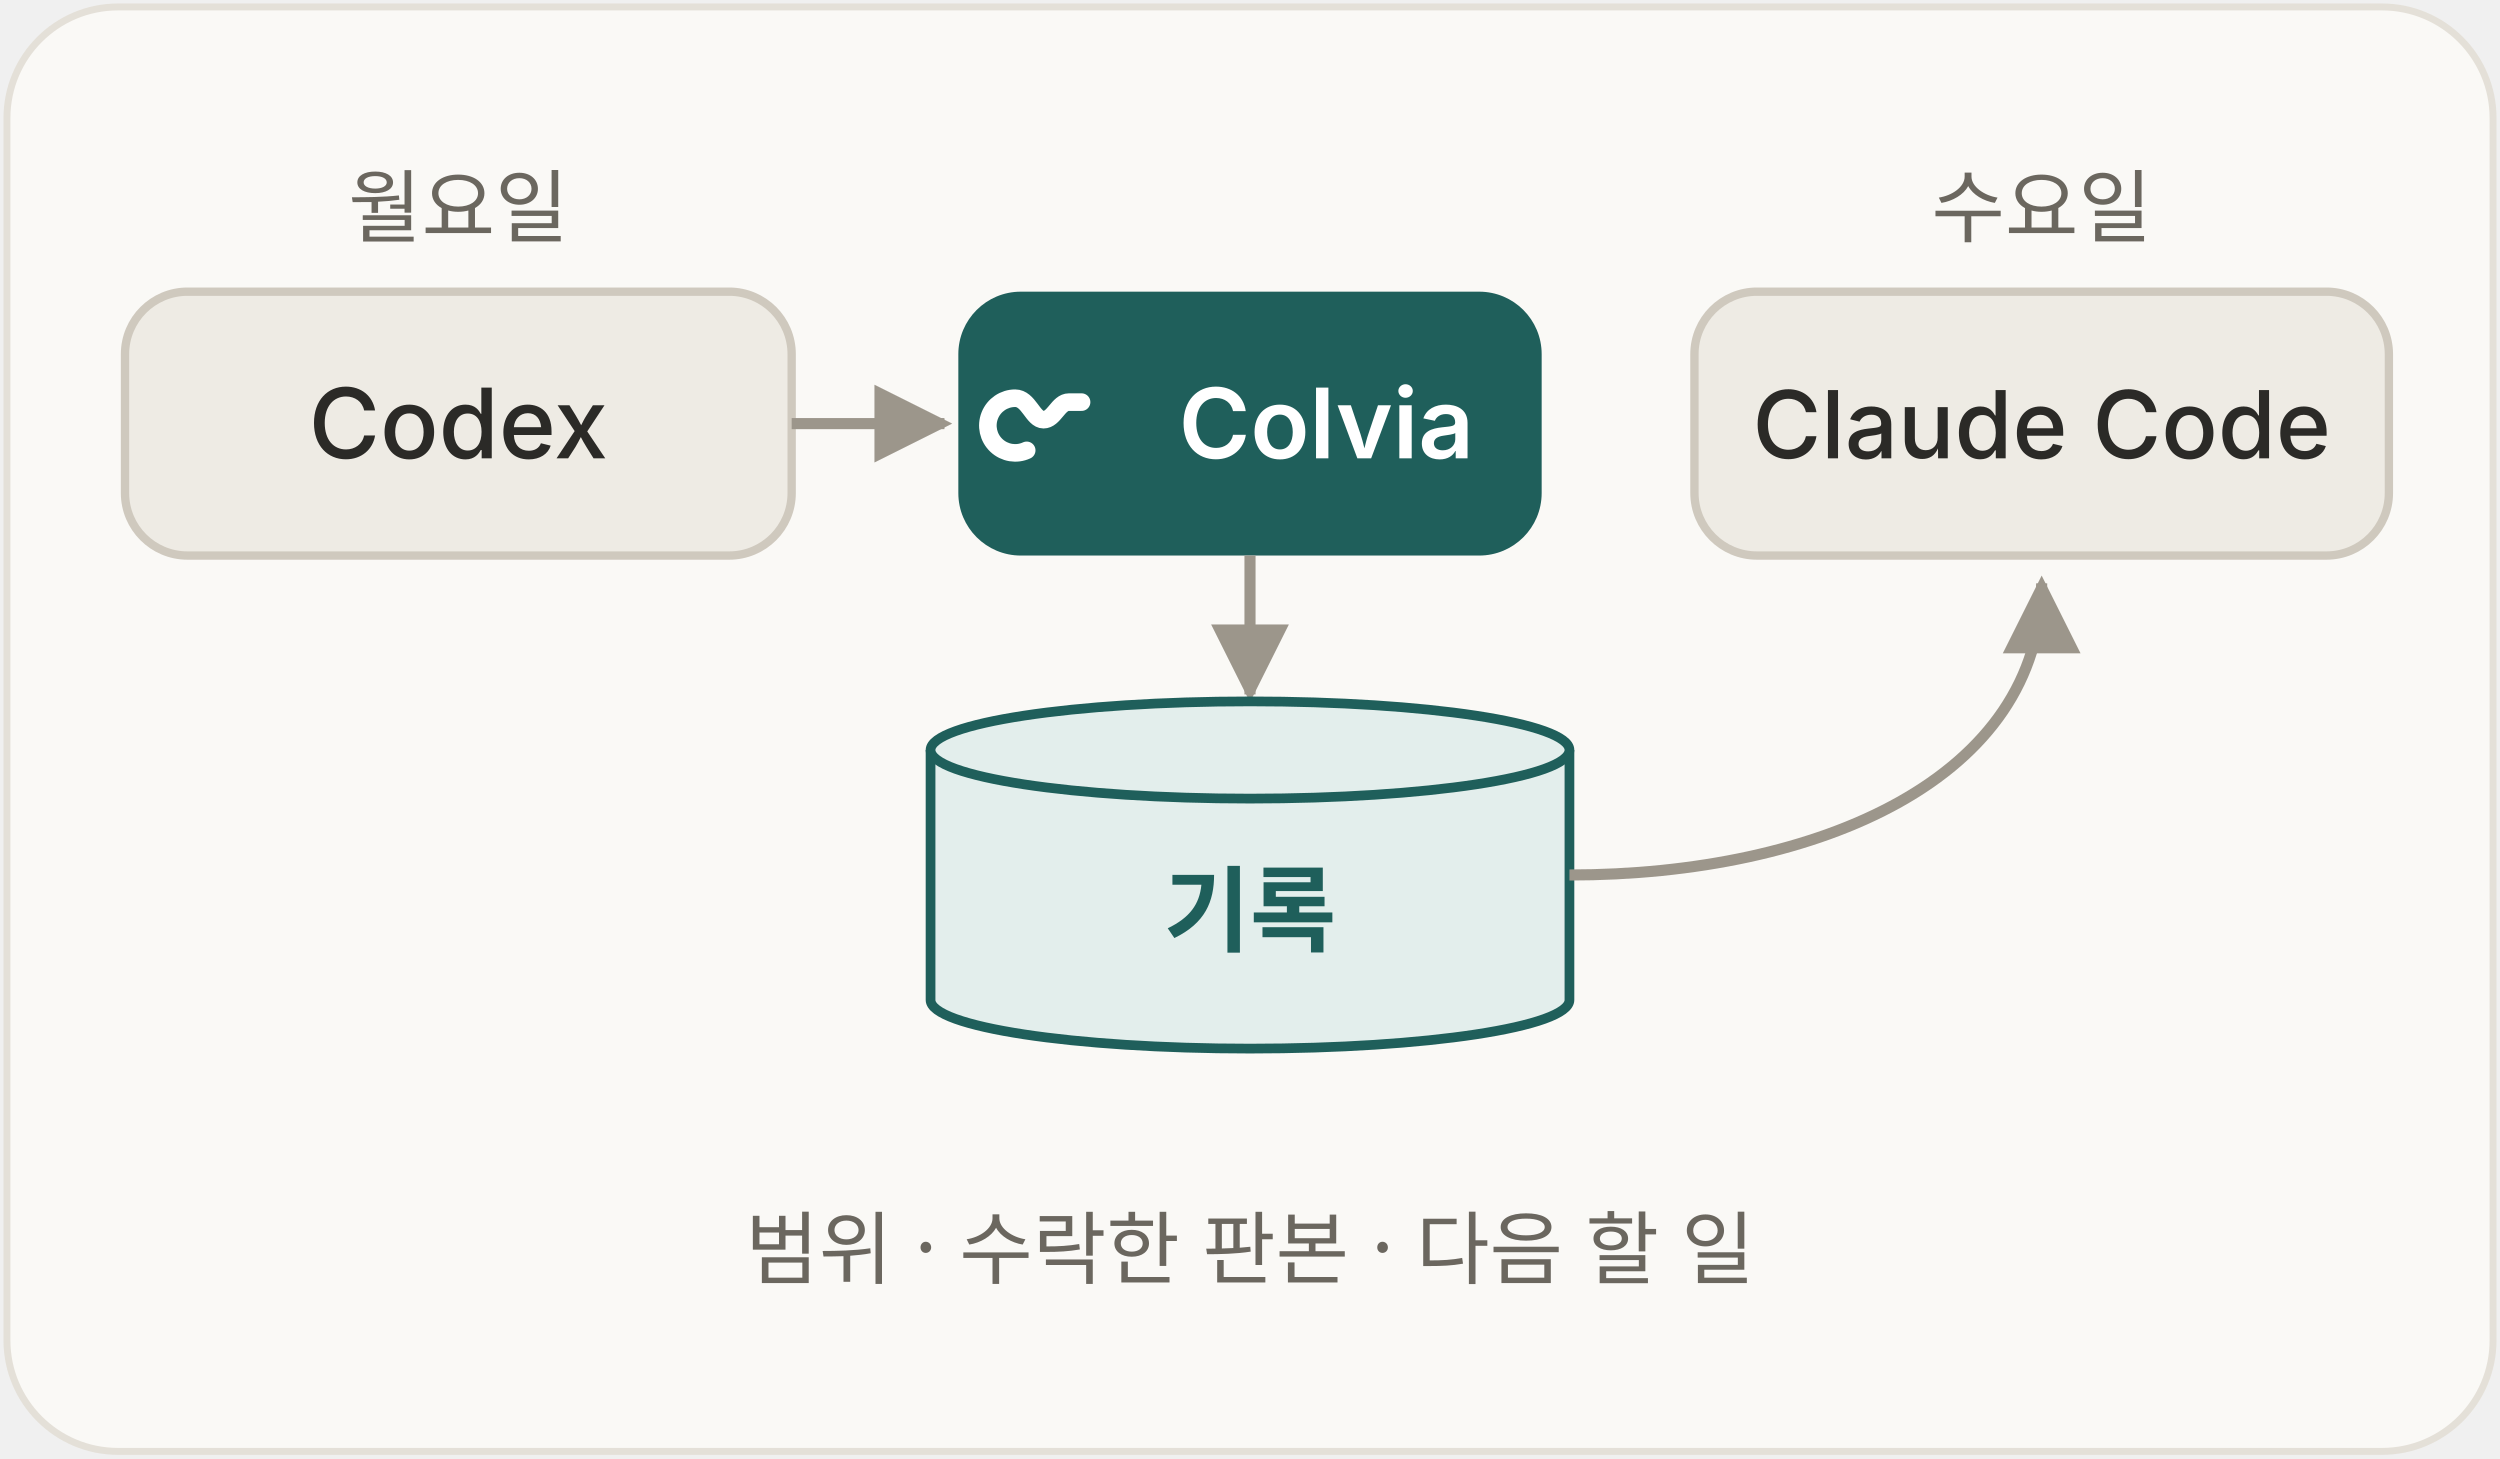
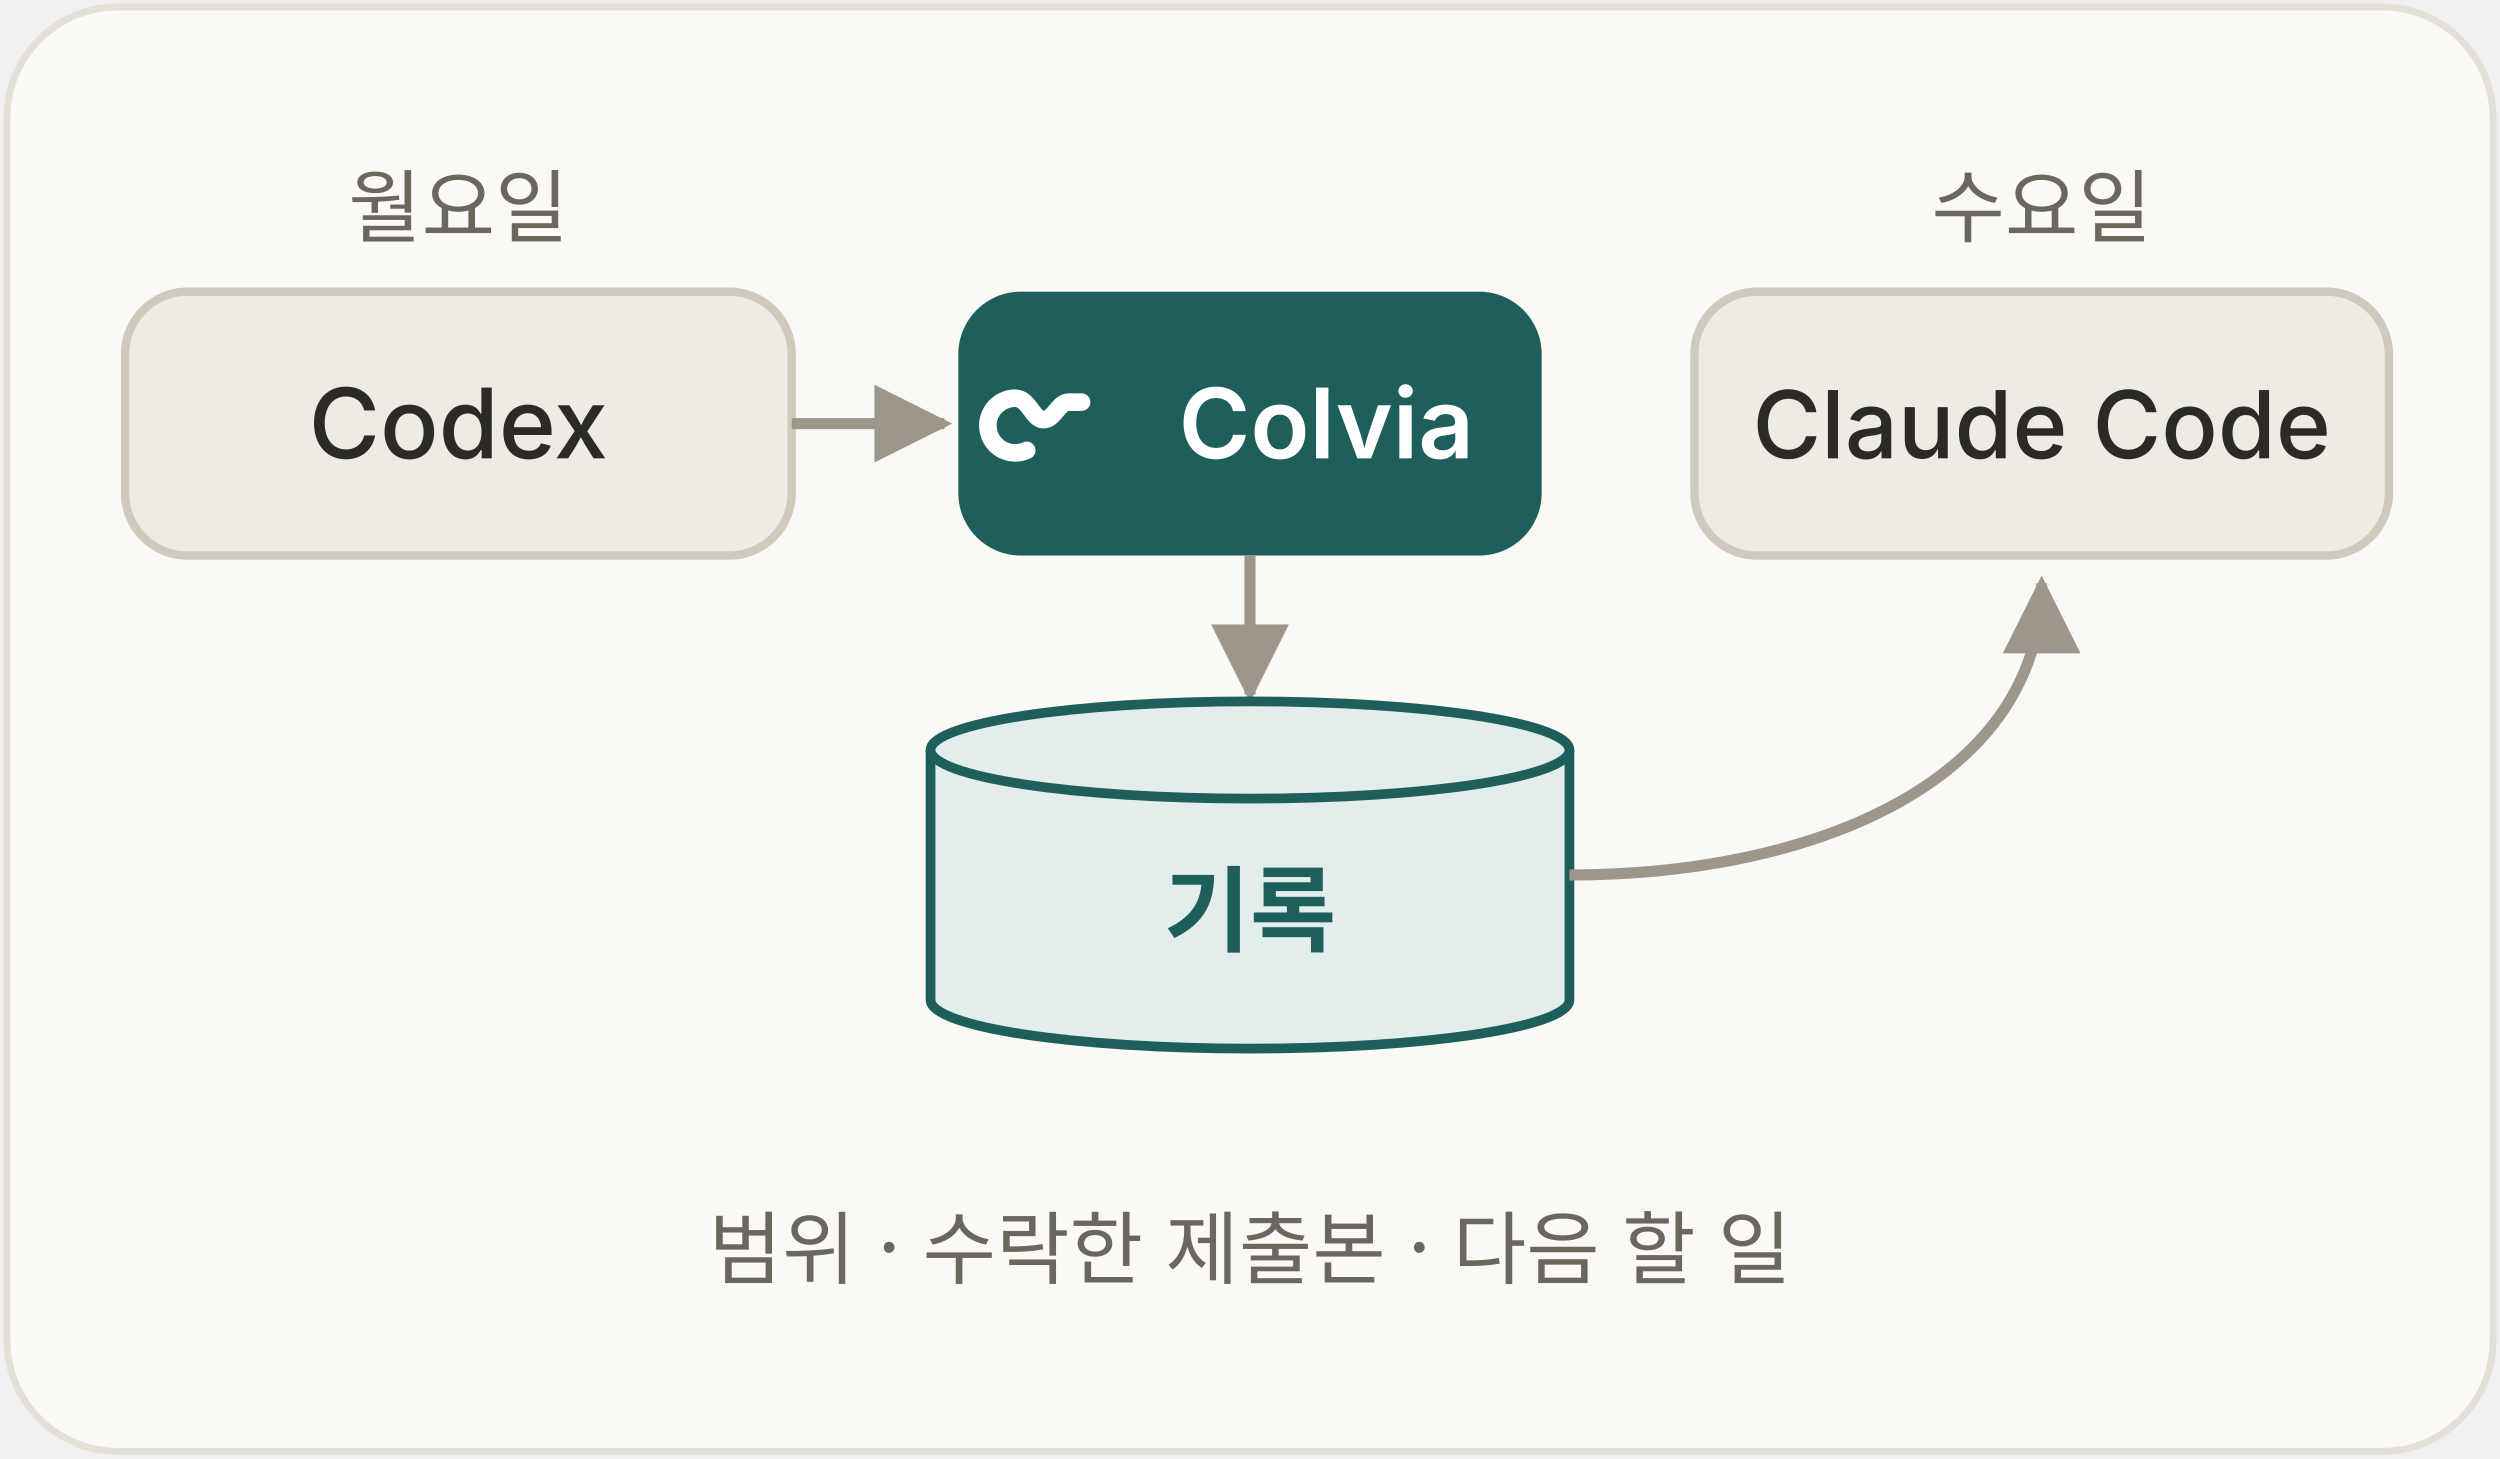
<svg xmlns="http://www.w3.org/2000/svg" width="360" height="210" viewBox="0 0 360 210" role="img" aria-labelledby="title desc" xml:lang="ko" font-family="Pretendard, system-ui, -apple-system, Segoe UI, sans-serif">
  <style>
.bg{fill:#FAF9F6}.frame{fill:none;stroke:#E4E0D8}
.ink{fill:#2B2A27}.mut{fill:#6B675F}
.ln{fill:none;stroke:#9C968B;stroke-width:1.6}.lnd{fill:none;stroke:#B9B3A8;stroke-width:1.4;stroke-dasharray:5 5}
.ah{fill:#9C968B}
.agent{fill:#EEEBE4;stroke:#CFC9BE;stroke-width:1.2}
.col{fill:#1F5F5B}.colt{fill:#FFFFFF}.sym{fill:none;stroke:#FFFFFF;stroke-width:9;stroke-linecap:round;stroke-linejoin:round}
.work{fill:#FFFFFF;stroke:#1F5F5B;stroke-width:1.6}.workt{fill:#1F5F5B}
.rec{fill:#E3EEEC;stroke:#1F5F5B;stroke-width:1.4}
.dec{fill:#D9822B}.dect{fill:none;stroke:#FFFFFF;stroke-width:2.2;stroke-linecap:round;stroke-linejoin:round}
.note{fill:#FFFFFF;stroke:#CFC9BE;stroke-width:1.2}
.icon{fill:none;stroke:#2B2A27;stroke-width:1.8;stroke-linecap:round;stroke-linejoin:round}.iconf{fill:#2B2A27}
@media (prefers-color-scheme: dark){
.bg{fill:#22262A}.frame{stroke:#363B40}
.ink{fill:#ECE6DA}.mut{fill:#A9A397}
.ln{stroke:#8A857C}.lnd{stroke:#5F5B55}.ah{fill:#8A857C}
.agent{fill:#30353A;stroke:#4A5056}
.col{fill:#8CC6BC}.colt{fill:#13201E}.sym{stroke:#13201E}
.work{fill:#2A2F33;stroke:#8CC6BC}.workt{fill:#8CC6BC}
.rec{fill:#253330;stroke:#8CC6BC}
.dec{fill:#F0A35E}.dect{stroke:#22262A}
.note{fill:#2A2F33;stroke:#4A5056}
.icon{stroke:#ECE6DA}.iconf{fill:#ECE6DA}
}
</style>
  <defs>
    <marker id="ah" viewBox="0 0 10 10" refX="9" refY="5" markerWidth="7" markerHeight="7" orient="auto-start-reverse">
      <path d="M0 0 L10 5 L0 10 Z" class="ah" />
    </marker>
  </defs>
  <rect x="1" y="1" width="358" height="208" rx="16" class="bg" />
  <rect x="1" y="1" width="358" height="208" rx="16" class="frame" />
  <text x="66" y="34" class="mut" font-size="11.5" font-weight="400" text-anchor="middle">월요일</text>
  <rect x="18" y="42" width="96" height="38" rx="9" class="agent" />
  <text x="66.0" y="66.0" class="ink" font-size="14" font-weight="500" text-anchor="middle">Codex</text>
  <path d="M114 61 H136" class="ln" marker-end="url(#ah)" />
  <rect x="138" y="42" width="84" height="38" rx="9" class="col" />
  <g transform="translate(140.0,52.0) scale(0.2812)">
    <path d="M27.9 45.7 A14 14 0 1 1 22 19 C29 19 31 30 36.5 30 C42 30 44 21 49.5 21 L56 21" class="sym" />
  </g>
  <text x="191.0" y="66.0" class="colt" font-size="14" font-weight="600" text-anchor="middle">Colvia</text>
  <text x="294" y="34" class="mut" font-size="11.5" font-weight="400" text-anchor="middle">수요일</text>
  <rect x="244" y="42" width="100" height="38" rx="9" class="agent" />
  <text x="294.0" y="66.0" class="ink" font-size="13.5" font-weight="500" text-anchor="middle">Claude Code</text>
  <path d="M180 80 V100" class="ln" marker-end="url(#ah)" />
  <path d="M134.0 108.0 V144.0 A46.0 7 0 0 0 226.0 144.0 V108.0" class="rec" />
  <ellipse cx="180" cy="108.0" rx="46.0" ry="7" class="rec" />
  <text x="180" y="136" class="workt" font-size="13.5" font-weight="600" text-anchor="middle">기록</text>
  <path d="M226 126 C262 126 294 112 294 84" class="ln" marker-end="url(#ah)" />
-   <text x="180" y="184" class="mut" font-size="11.5" font-weight="400" text-anchor="middle">범위 · 수락한 판본 · 다음 할 일</text>
+   <text x="180" y="184" class="mut" font-size="11.5" font-weight="400" text-anchor="middle">범위 · 수락한 제출본 · 다음 할 일</text>
</svg>
